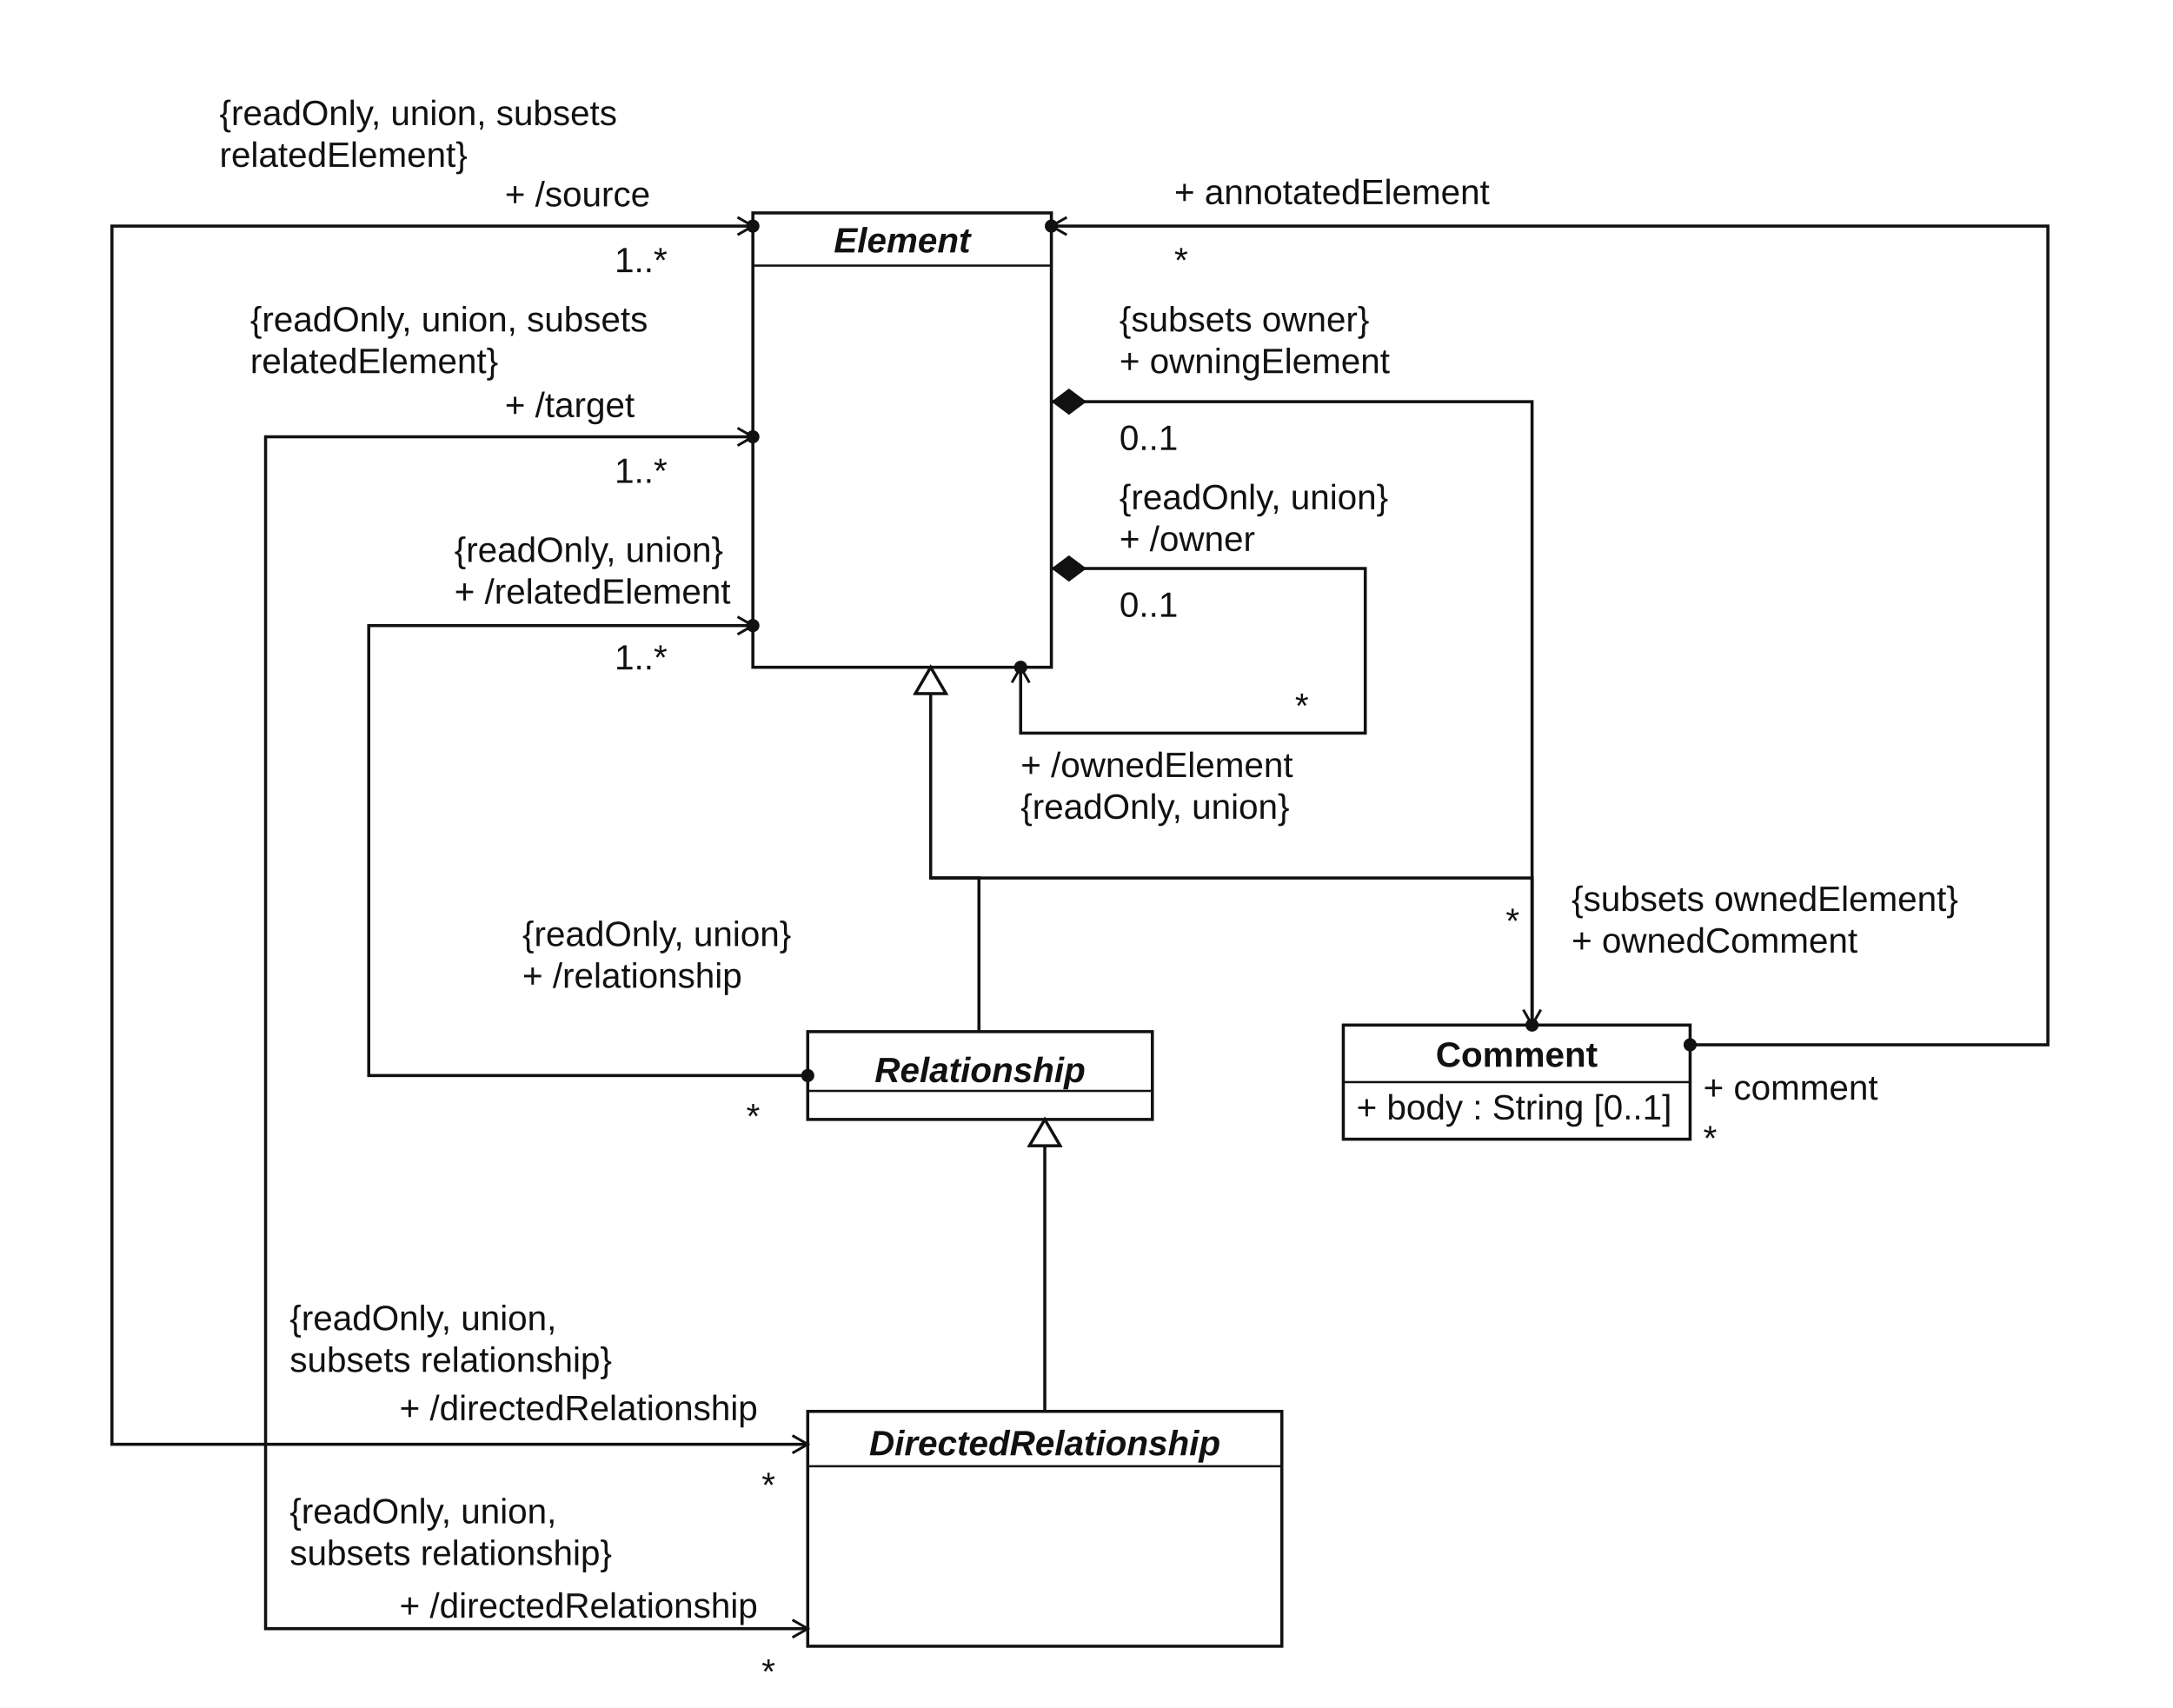
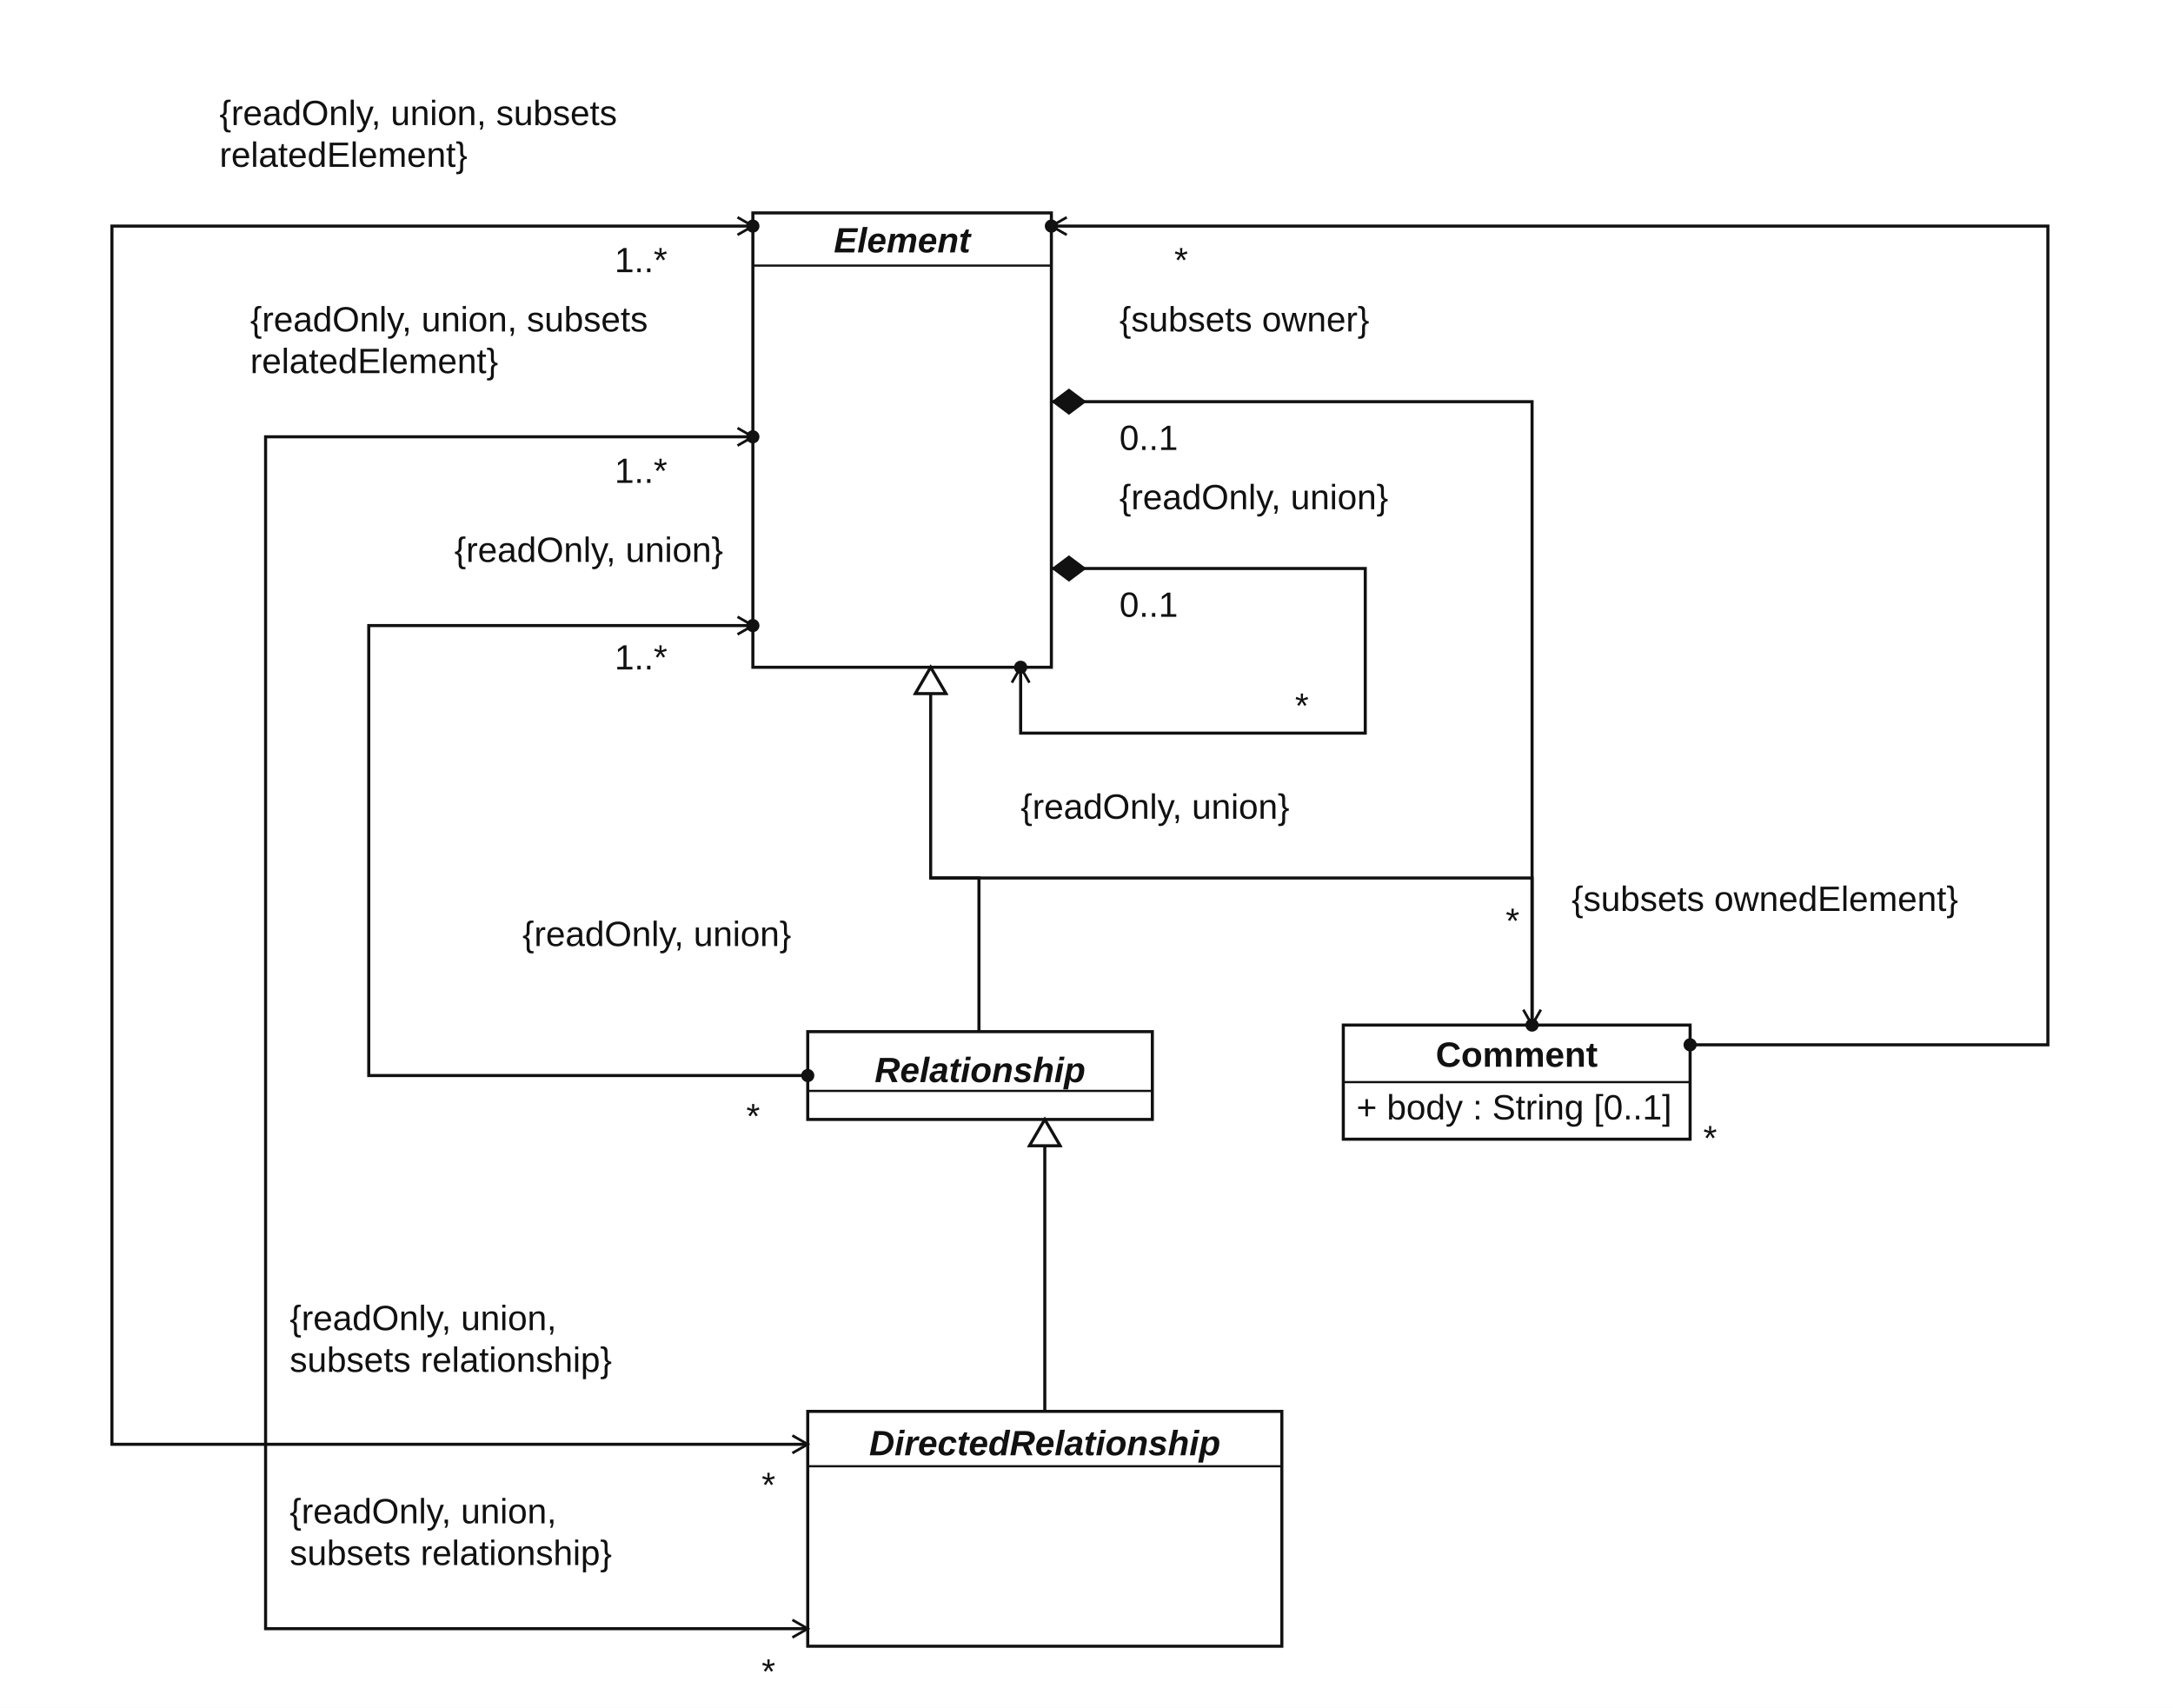
<svg xmlns="http://www.w3.org/2000/svg" width="990" height="778" viewBox="0 0 990 778" role="img" aria-labelledby="diagram-title diagram-description">
  <defs>
    <marker id="generalization" markerWidth="15" markerHeight="16" refX="13" refY="8" orient="auto" markerUnits="userSpaceOnUse">
      <path d="M 1 1 L 13 8 L 1 15 Z" fill="#ffffff" stroke="#111111" stroke-width="1.4" />
    </marker>
    <marker id="navigation" markerWidth="9" markerHeight="10" refX="8" refY="5" orient="auto" markerUnits="userSpaceOnUse">
      <path d="M 1 1 L 8 5 L 1 9" fill="none" stroke="context-stroke" stroke-width="1.2" />
    </marker>
    <marker id="navigation-start" markerWidth="9" markerHeight="10" refX="8" refY="5" orient="auto-start-reverse" markerUnits="userSpaceOnUse">
      <path d="M 1 1 L 8 5 L 1 9" fill="none" stroke="context-stroke" stroke-width="1.2" />
    </marker>
    <style>
      .background, .class-box { fill: #ffffff; }
      .class-box, .association, .generalization-line, .class-divider { stroke: #111111; stroke-width: 1.4; }
      .association, .generalization-line { fill: none; }
      .class-divider { stroke-width: 1; }
      text { fill: #111111; font-family: Arial, Helvetica, sans-serif; font-size: 16px; }
      .class-name { font-weight: 700; }
      .abstract { font-style: italic; }
      .end-dot, .composition { fill: #111111; }
      a { cursor: pointer; }
      a:hover .class-box { fill: #eef3fb; stroke: #1e3a8a; }
      a:focus-visible { outline: none; }
      a:focus-visible .class-box { stroke: #7c3aed; stroke-width: 3; }
      .association { pointer-events: stroke; }
      .association-hitbox { fill: none; stroke: transparent; stroke-width: 10; pointer-events: stroke; }
      .association-group:hover .association { stroke: #1e3a8a; stroke-width: 2.2; }
      .association-group:hover text { fill: #1e3a8a; }
      .association-group:hover .end-dot, .association-group:hover .composition { fill: #1e3a8a; }
+       .association-end { cursor: help; }
    </style>
  </defs>
  <rect class="background" width="990" height="778" />
  <a href="../../index.html#/classifier/element" target="_top" aria-label="Element — открыть описание класса">
    <rect class="class-box" x="343" y="97" width="136" height="207" />
    <line class="class-divider" x1="343" y1="121" x2="479" y2="121" />
    <text class="class-name abstract" x="411" y="115" text-anchor="middle">Element</text>
  </a>
  <a href="../../index.html#/classifier/relationship" target="_top" aria-label="Relationship — открыть описание класса">
    <rect class="class-box" x="368" y="470" width="157" height="40" />
    <line class="class-divider" x1="368" y1="497" x2="525" y2="497" />
    <text class="class-name abstract" x="446.5" y="493" text-anchor="middle">Relationship</text>
  </a>
  <a href="../../index.html#/classifier/directedrelationship" target="_top" aria-label="DirectedRelationship — открыть описание класса">
    <rect class="class-box" x="368" y="643" width="216" height="107" />
    <line class="class-divider" x1="368" y1="668" x2="584" y2="668" />
    <text class="class-name abstract" x="476" y="663" text-anchor="middle">DirectedRelationship</text>
  </a>
  <a href="../../index.html#/classifier/comment" target="_top" aria-label="Comment — открыть описание класса">
    <rect class="class-box" x="612" y="467" width="158" height="52" />
    <line class="class-divider" x1="612" y1="493" x2="770" y2="493" />
    <text class="class-name" x="691" y="486" text-anchor="middle">Comment</text>
    <text x="618" y="510">+ body : String [0..1]</text>
  </a>
  <g aria-label="Обобщения">
    <path class="generalization-line" d="M 446 470 V 400 H 424 V 304" marker-end="url(#generalization)" />
    <path class="generalization-line" d="M 698 467 V 400 H 424" />
    <path class="generalization-line" d="M 476 643 V 510" marker-end="url(#generalization)" />
  </g>
-   <g class="association-group" id="A_source_directedRelationship" aria-label="Ассоциация source — directedRelationship">
-     <path class="association" d="M 343 103 H 51 V 658 H 368" marker-start="url(#navigation-start)" marker-end="url(#navigation)" />
-     <path class="association-hitbox" d="M 343 103 H 51 V 658 H 368" aria-hidden="true" />
-     <circle class="end-dot" cx="343" cy="103" r="3" />
-     <text x="100" y="57">{readOnly, union, subsets</text>
-     <text x="100" y="76">relatedElement}</text>
-     <text x="230" y="94">+ /source</text>
-     <text x="280" y="124">1..*</text>
-     <text x="132" y="606">{readOnly, union,</text>
-     <text x="132" y="625">subsets relationship}</text>
-     <text x="182" y="647">+ /directedRelationship</text>
-     <text x="347" y="682">*</text>
-   </g>
-   <g class="association-group" id="A_target_directedRelationship" aria-label="Ассоциация target — directedRelationship">
-     <path class="association" d="M 343 199 H 121 V 742 H 368" marker-start="url(#navigation-start)" marker-end="url(#navigation)" />
-     <path class="association-hitbox" d="M 343 199 H 121 V 742 H 368" aria-hidden="true" />
-     <circle class="end-dot" cx="343" cy="199" r="3" />
-     <text x="114" y="151">{readOnly, union, subsets</text>
-     <text x="114" y="170">relatedElement}</text>
-     <text x="230" y="190">+ /target</text>
-     <text x="280" y="220">1..*</text>
-     <text x="132" y="694">{readOnly, union,</text>
-     <text x="132" y="713">subsets relationship}</text>
-     <text x="182" y="737">+ /directedRelationship</text>
-     <text x="347" y="767">*</text>
-   </g>
-   <g class="association-group" id="A_relatedElement_relationship" aria-label="Ассоциация relatedElement — relationship">
-     <path class="association" d="M 343 285 H 168 V 490 H 368" marker-start="url(#navigation-start)" />
-     <path class="association-hitbox" d="M 343 285 H 168 V 490 H 368" aria-hidden="true" />
-     <circle class="end-dot" cx="343" cy="285" r="3" />
-     <circle class="end-dot" cx="368" cy="490" r="3" />
-     <text x="207" y="256">{readOnly, union}</text>
-     <text x="207" y="275">+ /relatedElement</text>
-     <text x="280" y="305">1..*</text>
-     <text x="238" y="431">{readOnly, union}</text>
-     <text x="238" y="450">+ /relationship</text>
-     <text x="340" y="514">*</text>
-   </g>
-   <g class="association-group" id="A_annotatedElement_comment" aria-label="Ассоциация annotatedElement — comment">
-     <path class="association" d="M 479 103 H 933 V 476 H 770" marker-start="url(#navigation-start)" />
-     <path class="association-hitbox" d="M 479 103 H 933 V 476 H 770" aria-hidden="true" />
-     <circle class="end-dot" cx="479" cy="103" r="3" />
-     <circle class="end-dot" cx="770" cy="476" r="3" />
-     <text x="535" y="93">+ annotatedElement</text>
-     <text x="535" y="124">*</text>
-     <text x="776" y="501">+ comment</text>
-     <text x="776" y="524">*</text>
-   </g>
-   <g class="association-group" id="A_ownedComment_owningElement" aria-label="Ассоциация ownedComment — owningElement">
-     <path class="association" d="M 479 183 H 698 V 467" marker-end="url(#navigation)" />
-     <path class="association-hitbox" d="M 479 183 H 698 V 467" aria-hidden="true" />
-     <path class="composition" d="M 487 177 L 495 183 L 487 189 L 479 183 Z" />
-     <circle class="end-dot" cx="698" cy="467" r="3" />
-     <text x="510" y="151">{subsets owner}</text>
-     <text x="510" y="170">+ owningElement</text>
-     <text x="510" y="205">0..1</text>
-     <text x="686" y="425">*</text>
-     <text x="716" y="415">{subsets ownedElement}</text>
-     <text x="716" y="434">+ ownedComment</text>
-   </g>
-   <g class="association-group" id="A_ownedElement_owner" aria-label="Ассоциация owner — ownedElement">
-     <path class="association" d="M 479 259 H 622 V 334 H 465 V 304" marker-end="url(#navigation)" />
-     <path class="association-hitbox" d="M 479 259 H 622 V 334 H 465 V 304" aria-hidden="true" />
-     <path class="composition" d="M 487 253 L 495 259 L 487 265 L 479 259 Z" />
-     <circle class="end-dot" cx="465" cy="304" r="3" />
-     <text x="510" y="232">{readOnly, union}</text>
-     <text x="510" y="251">+ /owner</text>
-     <text x="510" y="281">0..1</text>
-     <text x="590" y="327">*</text>
-     <text x="465" y="354">+ /ownedElement</text>
-     <text x="465" y="373">{readOnly, union}</text>
-   </g>
+   <a class="association-link" href="../../index.html#/association/a-source-directedrelationship" target="_top" aria-label="Открыть описание ассоциации source — directedRelationship">
+     <g class="association-group" id="A_source_directedRelationship" aria-label="Ассоциация source — directedRelationship">
+       <path class="association" d="M 343 103 H 51 V 658 H 368" marker-start="url(#navigation-start)" marker-end="url(#navigation)" />
+       <path class="association-hitbox" d="M 343 103 H 51 V 658 H 368" aria-hidden="true" />
+       <circle class="end-dot" cx="343" cy="103" r="3" />
+       <text x="100" y="57">{readOnly, union, subsets</text>
+       <text x="100" y="76">relatedElement}</text>
+       <text class="association-end" x="230" y="94" />
+       <text x="280" y="124">1..*</text>
+       <text x="132" y="606">{readOnly, union,</text>
+       <text x="132" y="625">subsets relationship}</text>
+       <text class="association-end" x="182" y="647" />
+       <text x="347" y="682">*</text>
+     </g>
+   </a>
+   <a class="association-link" href="../../index.html#/association/a-target-directedrelationship" target="_top" aria-label="Открыть описание ассоциации target — directedRelationship">
+     <g class="association-group" id="A_target_directedRelationship" aria-label="Ассоциация target — directedRelationship">
+       <path class="association" d="M 343 199 H 121 V 742 H 368" marker-start="url(#navigation-start)" marker-end="url(#navigation)" />
+       <path class="association-hitbox" d="M 343 199 H 121 V 742 H 368" aria-hidden="true" />
+       <circle class="end-dot" cx="343" cy="199" r="3" />
+       <text x="114" y="151">{readOnly, union, subsets</text>
+       <text x="114" y="170">relatedElement}</text>
+       <text class="association-end" x="230" y="190" />
+       <text x="280" y="220">1..*</text>
+       <text x="132" y="694">{readOnly, union,</text>
+       <text x="132" y="713">subsets relationship}</text>
+       <text class="association-end" x="182" y="737" />
+       <text x="347" y="767">*</text>
+     </g>
+   </a>
+   <a class="association-link" href="../../index.html#/association/a-relatedelement-relationship" target="_top" aria-label="Открыть описание ассоциации relatedElement — relationship">
+     <g class="association-group" id="A_relatedElement_relationship" aria-label="Ассоциация relatedElement — relationship">
+       <path class="association" d="M 343 285 H 168 V 490 H 368" marker-start="url(#navigation-start)" />
+       <path class="association-hitbox" d="M 343 285 H 168 V 490 H 368" aria-hidden="true" />
+       <circle class="end-dot" cx="343" cy="285" r="3" />
+       <circle class="end-dot" cx="368" cy="490" r="3" />
+       <text x="207" y="256">{readOnly, union}</text>
+       <text class="association-end" x="207" y="275" />
+       <text x="280" y="305">1..*</text>
+       <text x="238" y="431">{readOnly, union}</text>
+       <text class="association-end" x="238" y="450" />
+       <text x="340" y="514">*</text>
+     </g>
+   </a>
+   <a class="association-link" href="../../index.html#/association/a-annotatedelement-comment" target="_top" aria-label="Открыть описание ассоциации annotatedElement — comment">
+     <g class="association-group" id="A_annotatedElement_comment" aria-label="Ассоциация annotatedElement — comment">
+       <path class="association" d="M 479 103 H 933 V 476 H 770" marker-start="url(#navigation-start)" />
+       <path class="association-hitbox" d="M 479 103 H 933 V 476 H 770" aria-hidden="true" />
+       <circle class="end-dot" cx="479" cy="103" r="3" />
+       <circle class="end-dot" cx="770" cy="476" r="3" />
+       <text class="association-end" x="535" y="93" />
+       <text x="535" y="124">*</text>
+       <text class="association-end" x="776" y="501" />
+       <text x="776" y="524">*</text>
+     </g>
+   </a>
+   <a class="association-link" href="../../index.html#/association/a-ownedcomment-owningelement" target="_top" aria-label="Открыть описание ассоциации ownedComment — owningElement">
+     <g class="association-group" id="A_ownedComment_owningElement" aria-label="Ассоциация ownedComment — owningElement">
+       <path class="association" d="M 479 183 H 698 V 467" marker-end="url(#navigation)" />
+       <path class="association-hitbox" d="M 479 183 H 698 V 467" aria-hidden="true" />
+       <path class="composition" d="M 487 177 L 495 183 L 487 189 L 479 183 Z" />
+       <circle class="end-dot" cx="698" cy="467" r="3" />
+       <text x="510" y="151">{subsets owner}</text>
+       <text class="association-end" x="510" y="170" />
+       <text x="510" y="205">0..1</text>
+       <text x="686" y="425">*</text>
+       <text x="716" y="415">{subsets ownedElement}</text>
+       <text class="association-end" x="716" y="434" />
+     </g>
+   </a>
+   <a class="association-link" href="../../index.html#/association/a-ownedelement-owner" target="_top" aria-label="Открыть описание ассоциации owner — ownedElement">
+     <g class="association-group" id="A_ownedElement_owner" aria-label="Ассоциация owner — ownedElement">
+       <path class="association" d="M 479 259 H 622 V 334 H 465 V 304" marker-end="url(#navigation)" />
+       <path class="association-hitbox" d="M 479 259 H 622 V 334 H 465 V 304" aria-hidden="true" />
+       <path class="composition" d="M 487 253 L 495 259 L 487 265 L 479 259 Z" />
+       <circle class="end-dot" cx="465" cy="304" r="3" />
+       <text x="510" y="232">{readOnly, union}</text>
+       <text class="association-end" x="510" y="251" />
+       <text x="510" y="281">0..1</text>
+       <text x="590" y="327">*</text>
+       <text class="association-end" x="465" y="354" />
+       <text x="465" y="373">{readOnly, union}</text>
+     </g>
+   </a>
</svg>
